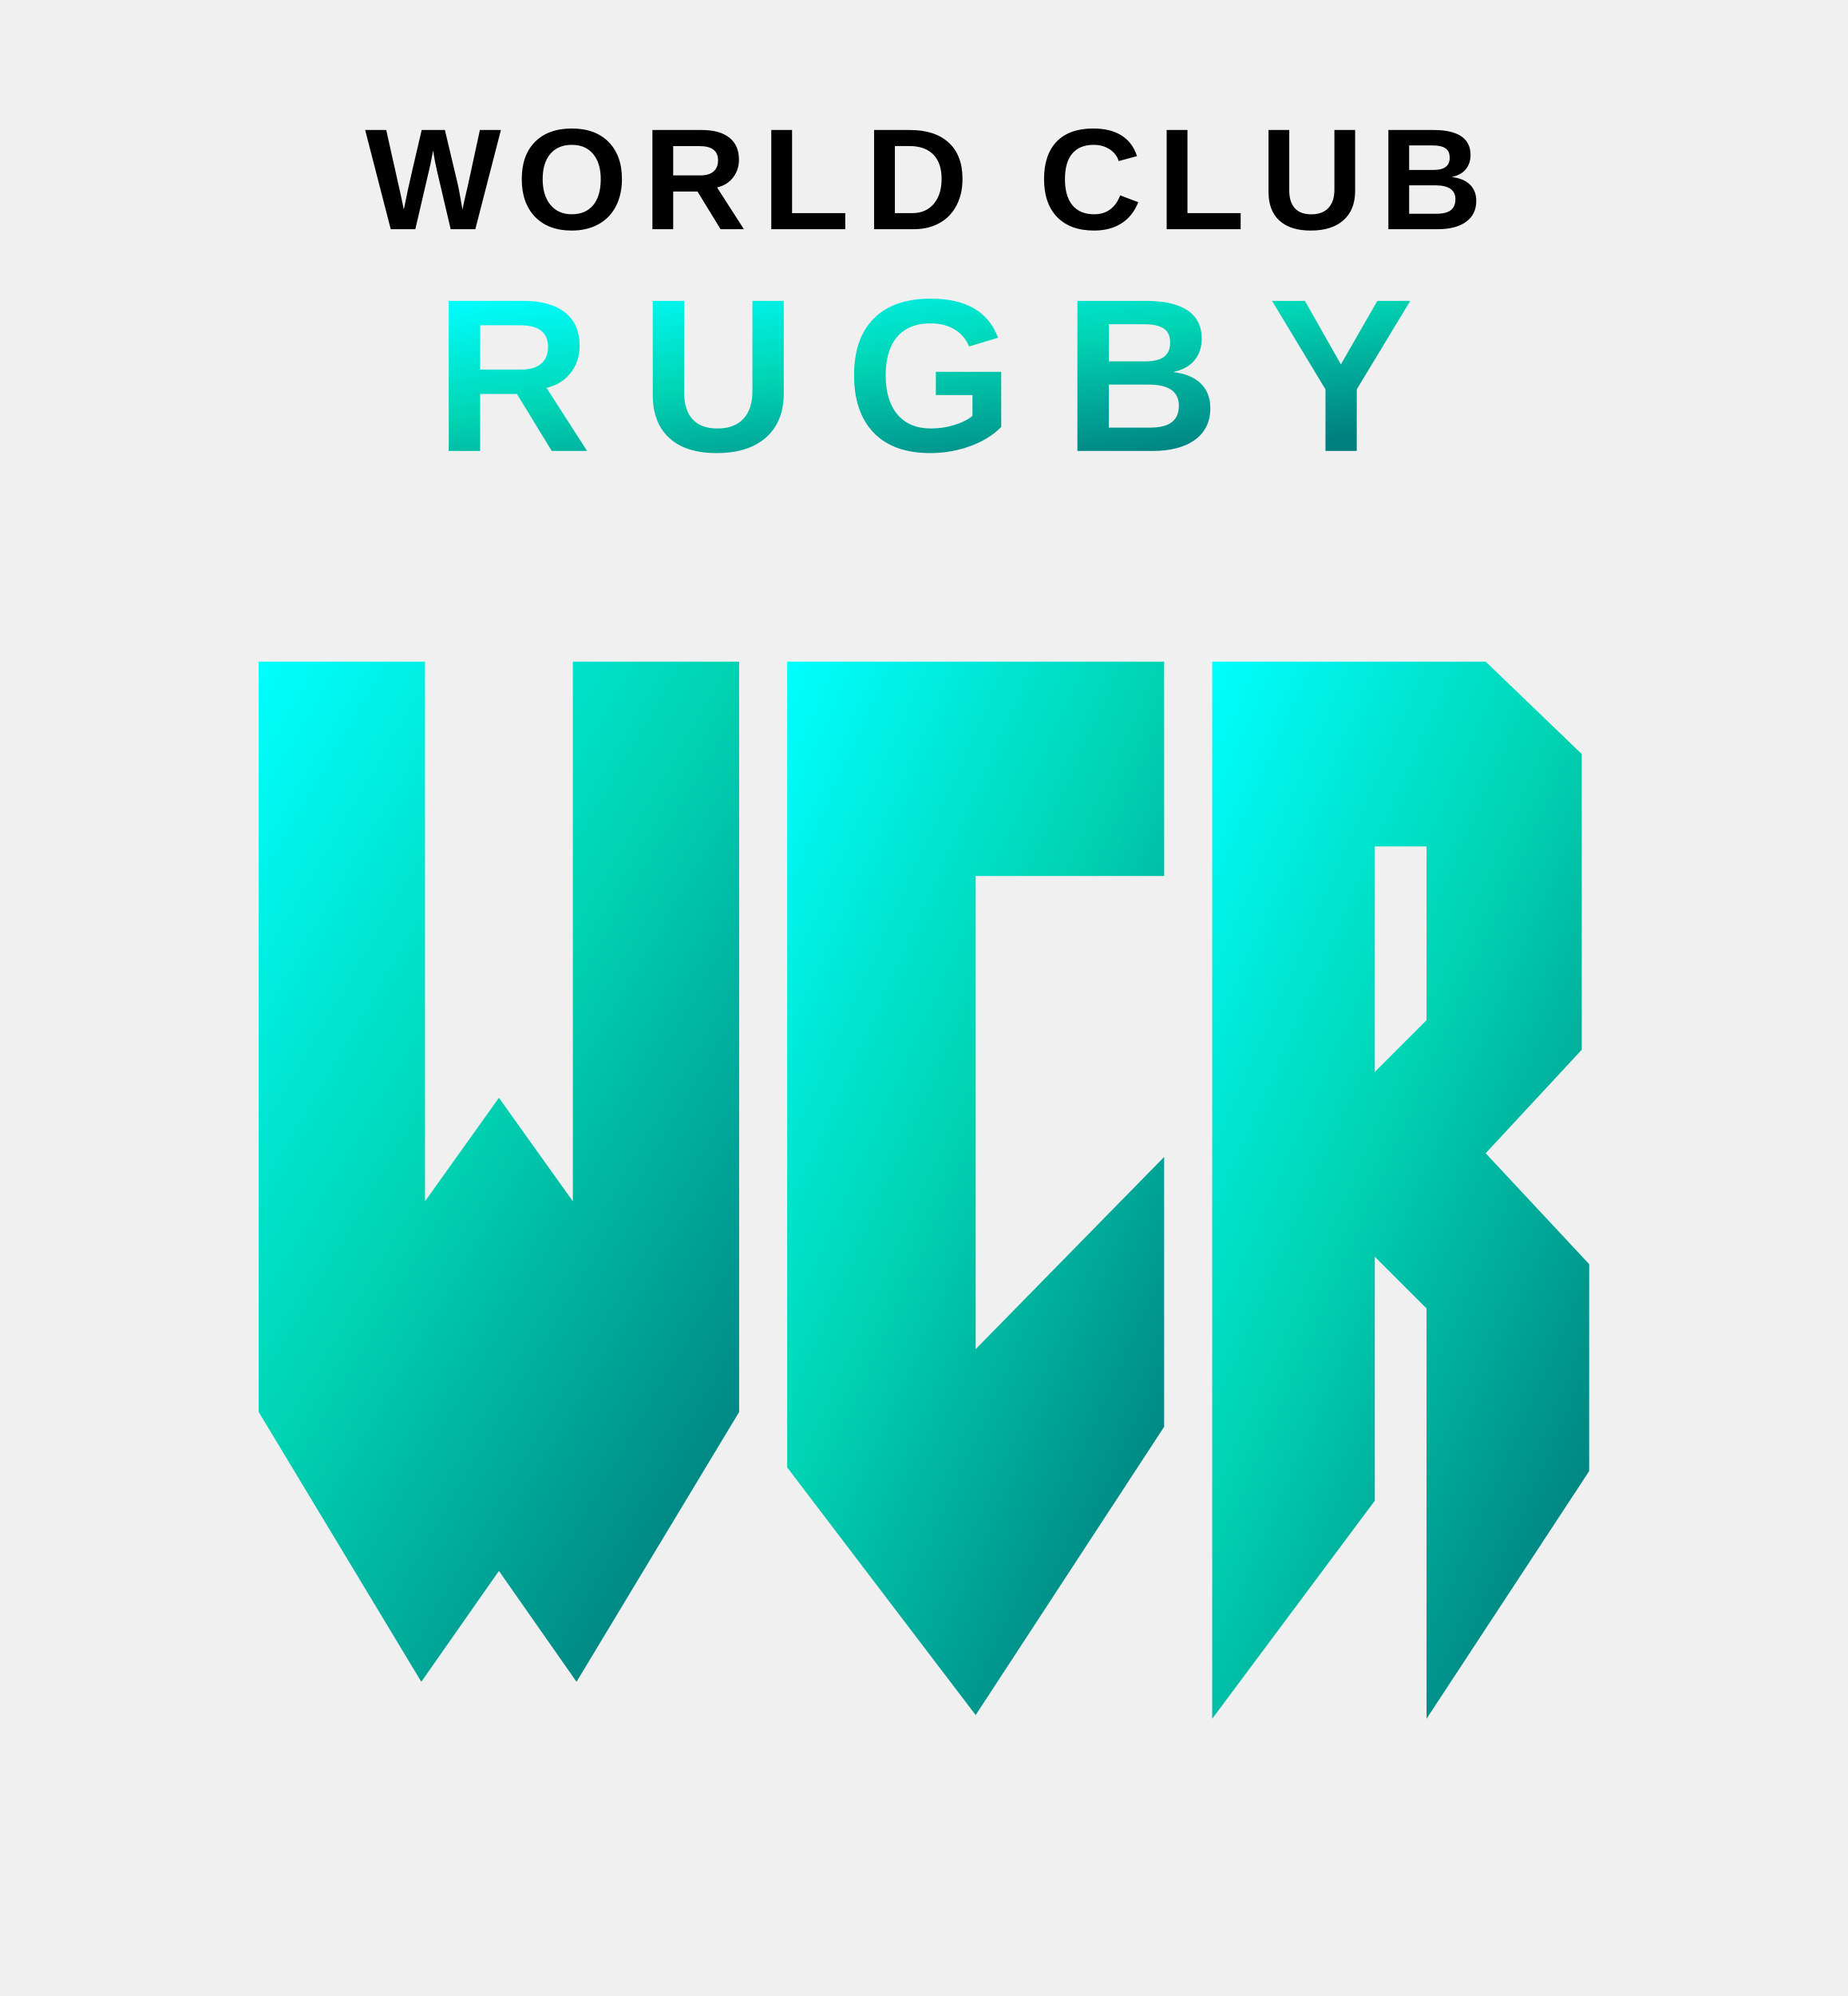
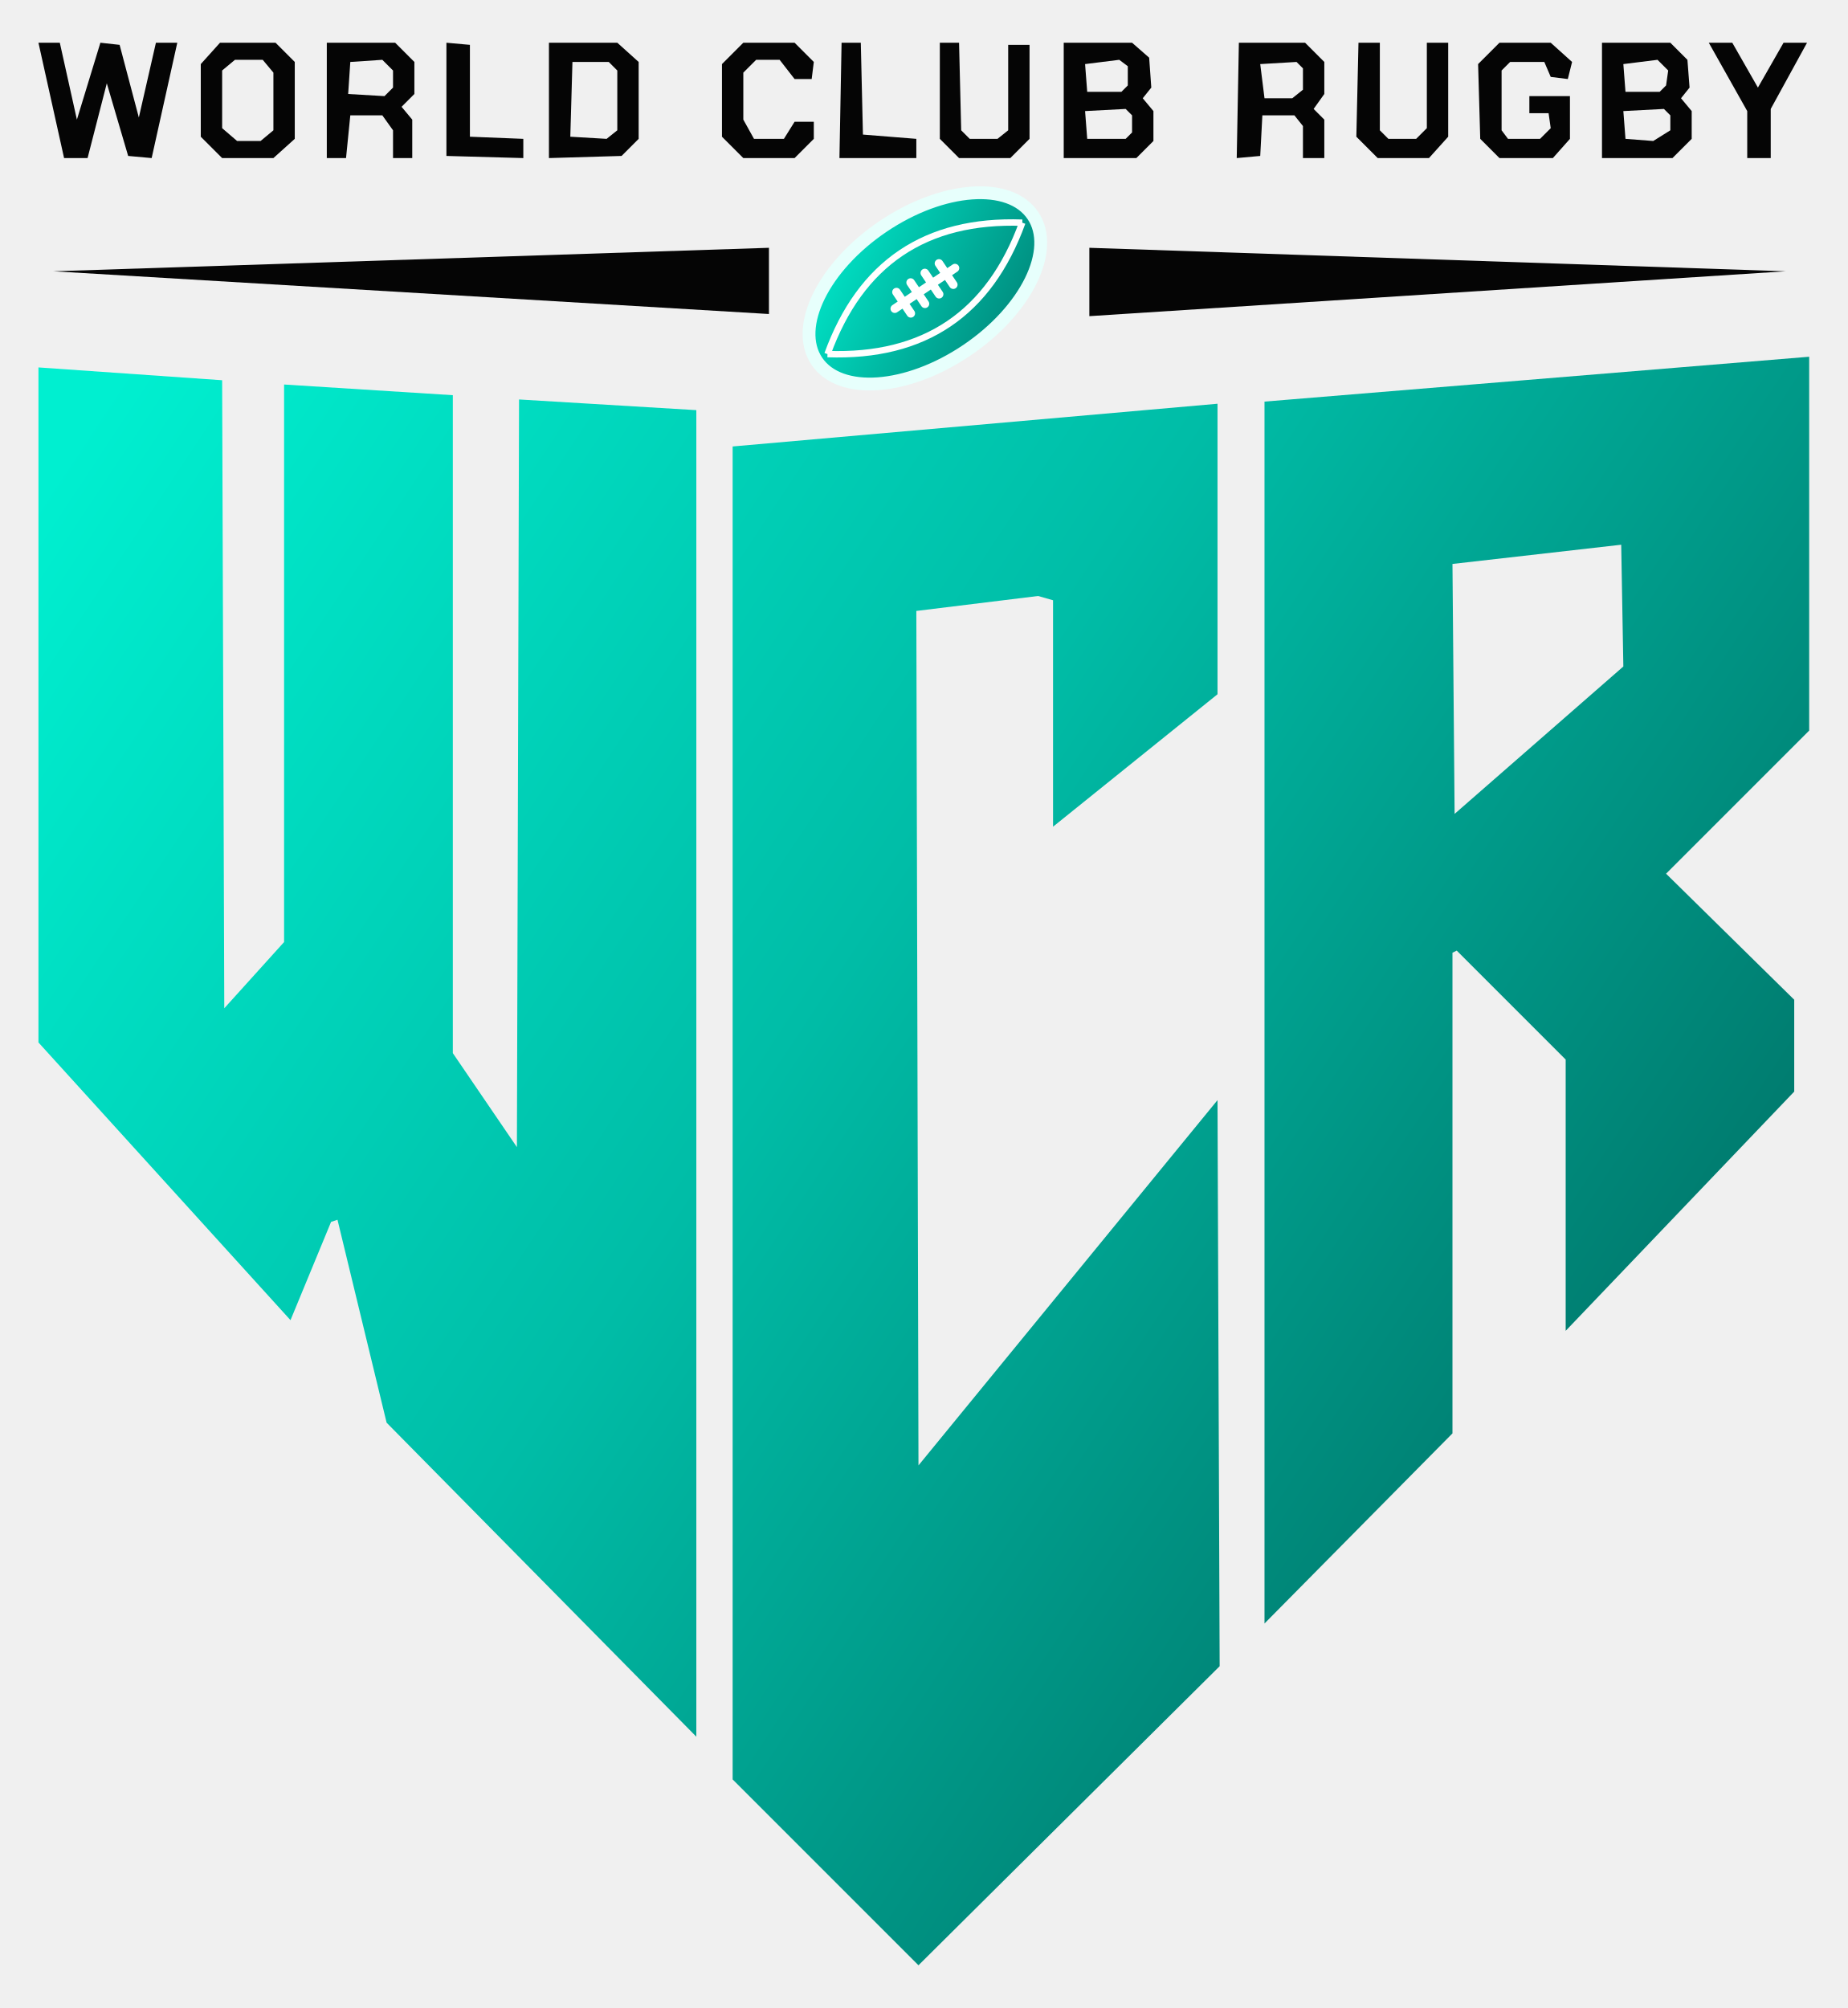
- <svg xmlns="http://www.w3.org/2000/svg" role="img" aria-label="World Club Rugby stacked logo" viewBox="0 0 500 540">
+ <svg xmlns="http://www.w3.org/2000/svg" role="img" aria-label="World Club Rugby stacked logo" viewBox="130 230 865 940">
  <defs>
-     <linearGradient id="grad" x1="0" y1="0" x2="0.8" y2="1">
-       <stop offset="0%" stop-color="#00FFFF" />
-       <stop offset="48%" stop-color="#00D4B3" />
-       <stop offset="100%" stop-color="#007F7F" />
+     <linearGradient id="teal" gradientUnits="userSpaceOnUse" x1="170" y1="430" x2="970" y2="960">
+       <stop stop-color="#00efd0" />
+       <stop offset=".45" stop-color="#00bda7" />
+       <stop offset="1" stop-color="#00695f" />
+     </linearGradient>
+     <linearGradient id="bg" x2="1" y2="1">
+       <stop stop-color="#00efd0" />
+       <stop offset="1" stop-color="#007f73" />
    </linearGradient>
  </defs>
-   <text x="250" y="62" text-anchor="middle" font-size="39" font-family="Arial Black,Arial,sans-serif" letter-spacing="4" font-weight="900">WORLD CLUB</text>
-   <text x="250" y="122" text-anchor="middle" font-size="59" font-family="Arial Black,Arial,sans-serif" letter-spacing="13" font-weight="900" fill="url(#grad)">RUGBY</text>
-   <svg x="50" y="154" width="400" height="330" viewBox="0 0 400 330">
-     <g fill="url(#grad)">
-       <path d="M20 25H65V171L85 143L105 171V25H150V228L106 301L85 271L64 301L20 228Z" />
-       <path d="M163 25H265V83H214V211L265 159V232L214 310L163 243Z" />
-       <path fill-rule="evenodd" d="M278 25H352L378 50V130L352 158L380 188V244L336 311V200L322 186V252L278 311ZM322 75V136L336 122V75Z" />
-     </g>
-   </svg>
+   <g fill="#050505">
+     <path fill-rule="evenodd" d="M890,282L909,281L912,284L912,291L904,296L891,295Z M638,282L657,281L660,284L660,292L657,295L639,295Z M720,260L737,259L740,262L740,272L735,276L722,276Z M398,259L415,259L419,263L419,291L414,295L397,294Z M890,260L906,258L911,263L910,270L907,273L891,273Z M638,260L654,258L658,261L658,270L655,273L639,273Z M314,263L314,271L310,275L293,274L294,259L309,258Z M240,258L253,258L258,264L258,291L252,296L241,296L234,290L234,263Z M930,250L948,282L948,304L959,304L959,281L976,250L965,250L953,271L941,250Z M880,250L880,304L913,304L922,295L922,282L917,276L921,271L920,258L912,250Z M832,250L822,260L823,295L832,304L857,304L865,295L865,275L846,275L846,283L855,283L856,290L851,295L836,295L833,291L833,263L837,259L853,259L856,266L864,267L866,259L856,250Z M766,250L765,294L775,304L799,304L808,294L808,250L798,250L798,290L793,295L780,295L776,291L776,250Z M710,250L709,304L720,303L721,284L736,284L740,289L740,304L750,304L750,286L745,281L750,274L750,259L741,250Z M628,250L628,304L662,304L670,296L670,282L665,276L669,271L668,257L660,250Z M570,250L570,295L579,304L603,304L612,295L612,251L602,251L602,291L597,295L584,295L580,291L579,250Z M524,250L523,304L559,304L559,295L534,293L533,250Z M478,250L468,260L468,294L478,304L502,304L511,295L511,287L502,287L497,295L483,295L478,286L478,264L484,258L495,258L502,267L510,267L511,259L502,250Z M387,250L387,304L421,303L429,295L429,259L419,250Z M339,250L339,303L375,304L375,295L350,294L350,251Z M283,250L283,304L292,304L294,284L309,284L314,291L314,304L323,304L323,286L318,280L324,274L324,259L315,250Z M233,250L224,260L224,294L234,304L258,304L268,295L268,259L259,250Z M148,250L160,304L171,304L180,269L190,303L201,304L213,250L203,250L195,285L186,251L177,250L166,286L158,250Z" />
+     <path d="M640 378L966 357L640 346ZM490 377L490 346L155 357Z" />
+   </g>
+   <g transform="translate(563 365) rotate(-34)">
+     <ellipse rx="61" ry="35" fill="url(#bg)" stroke="#e7fffc" stroke-width="6" />
+     <path d="M-55 0Q0-40 55 0M-55 0Q0 40 55 0" stroke="#fff" stroke-width="3" fill="none" />
+     <path d="M-17 0H17M-12-6V6M-4-6V6M4-6V6M12-6V6" stroke="white" stroke-width="4" stroke-linecap="round" />
+   </g>
+   <g fill="url(#teal)">
+     <path fill-rule="evenodd" d="M889,485L890,542L811,611L810,494Z M700,419L473,439L473,1063L560,1150L701,1010L700,745L560,916L559,516L616,509L623,511L623,617L700,555Z M148,402L148,718L266,848L285,802L288,801L311,896L456,1043L456,422L373,417L372,767L342,723L342,415L263,410L263,671L235,702L234,408Z M977,397L722,418L722,990L810,901L810,676L812,675L863,726L863,853L970,741L970,698L910,639L977,572Z" />
+   </g>
</svg>
